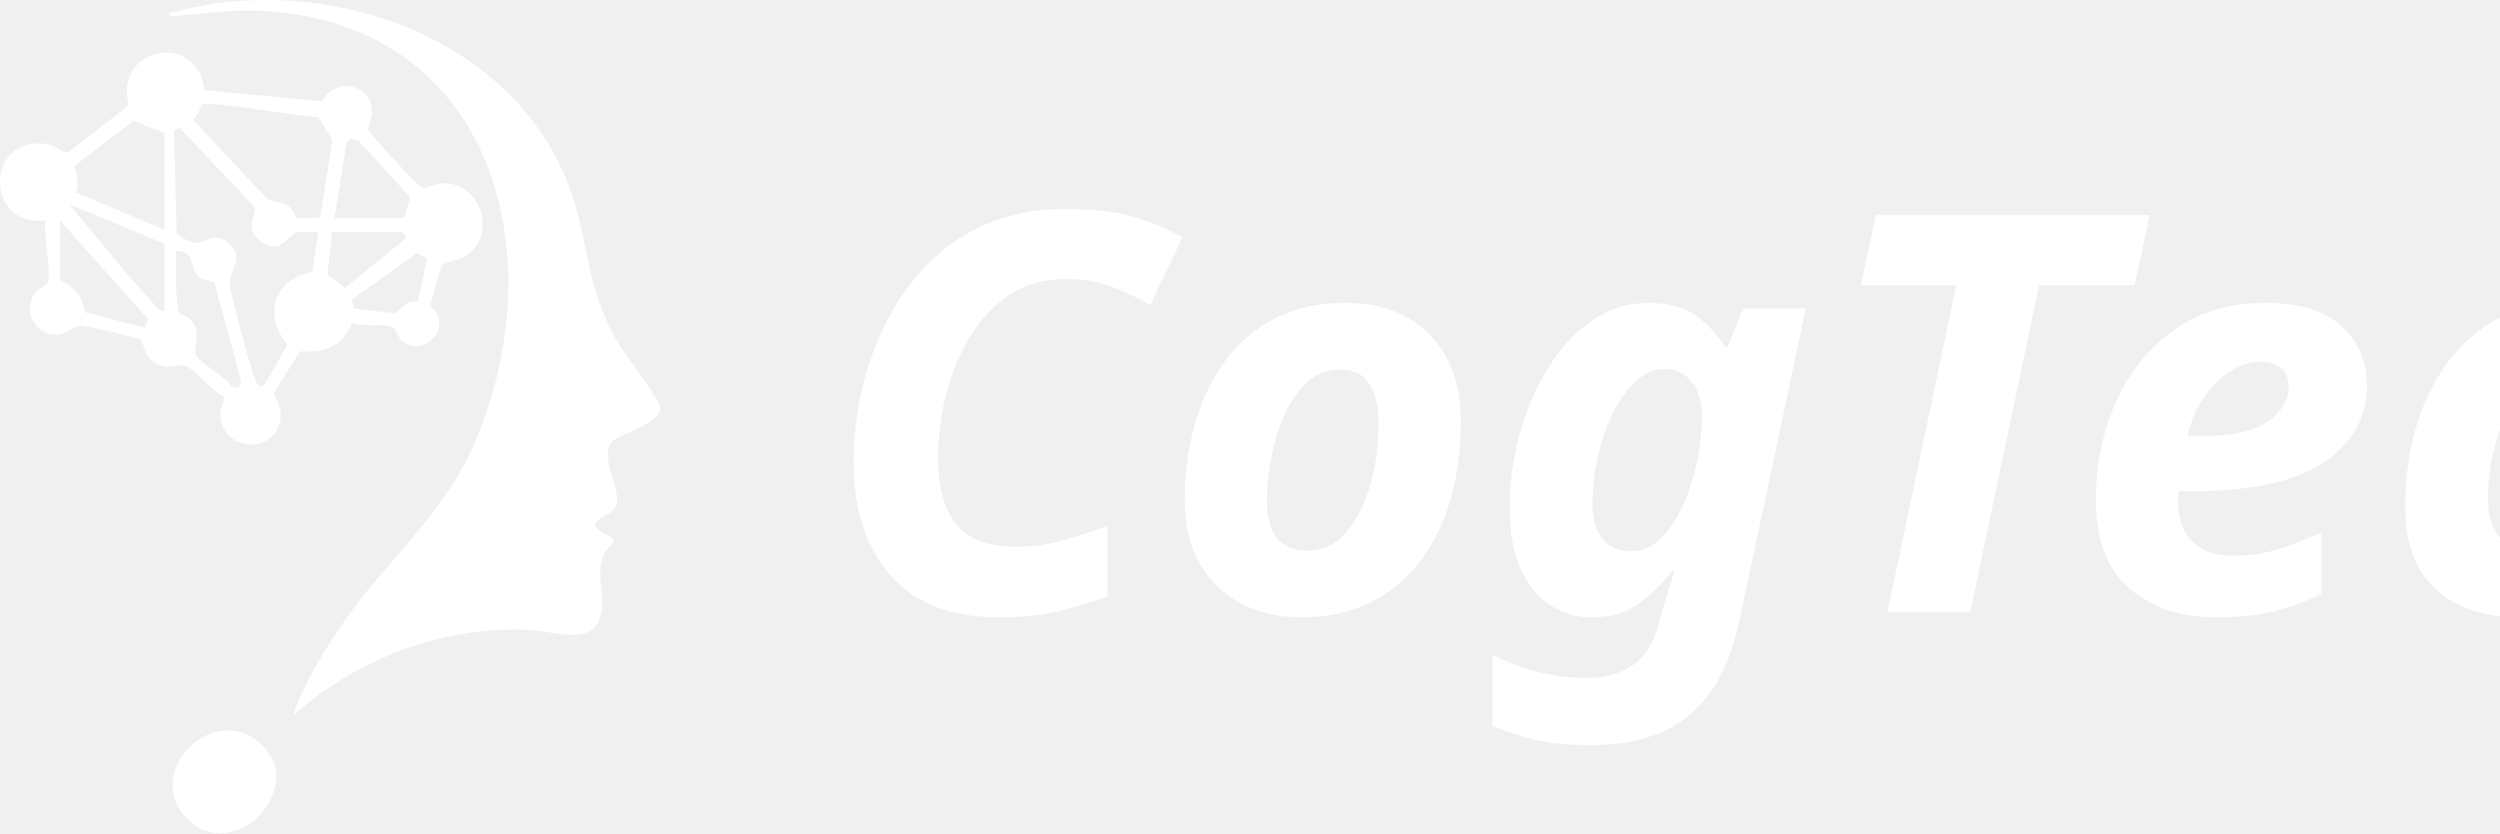
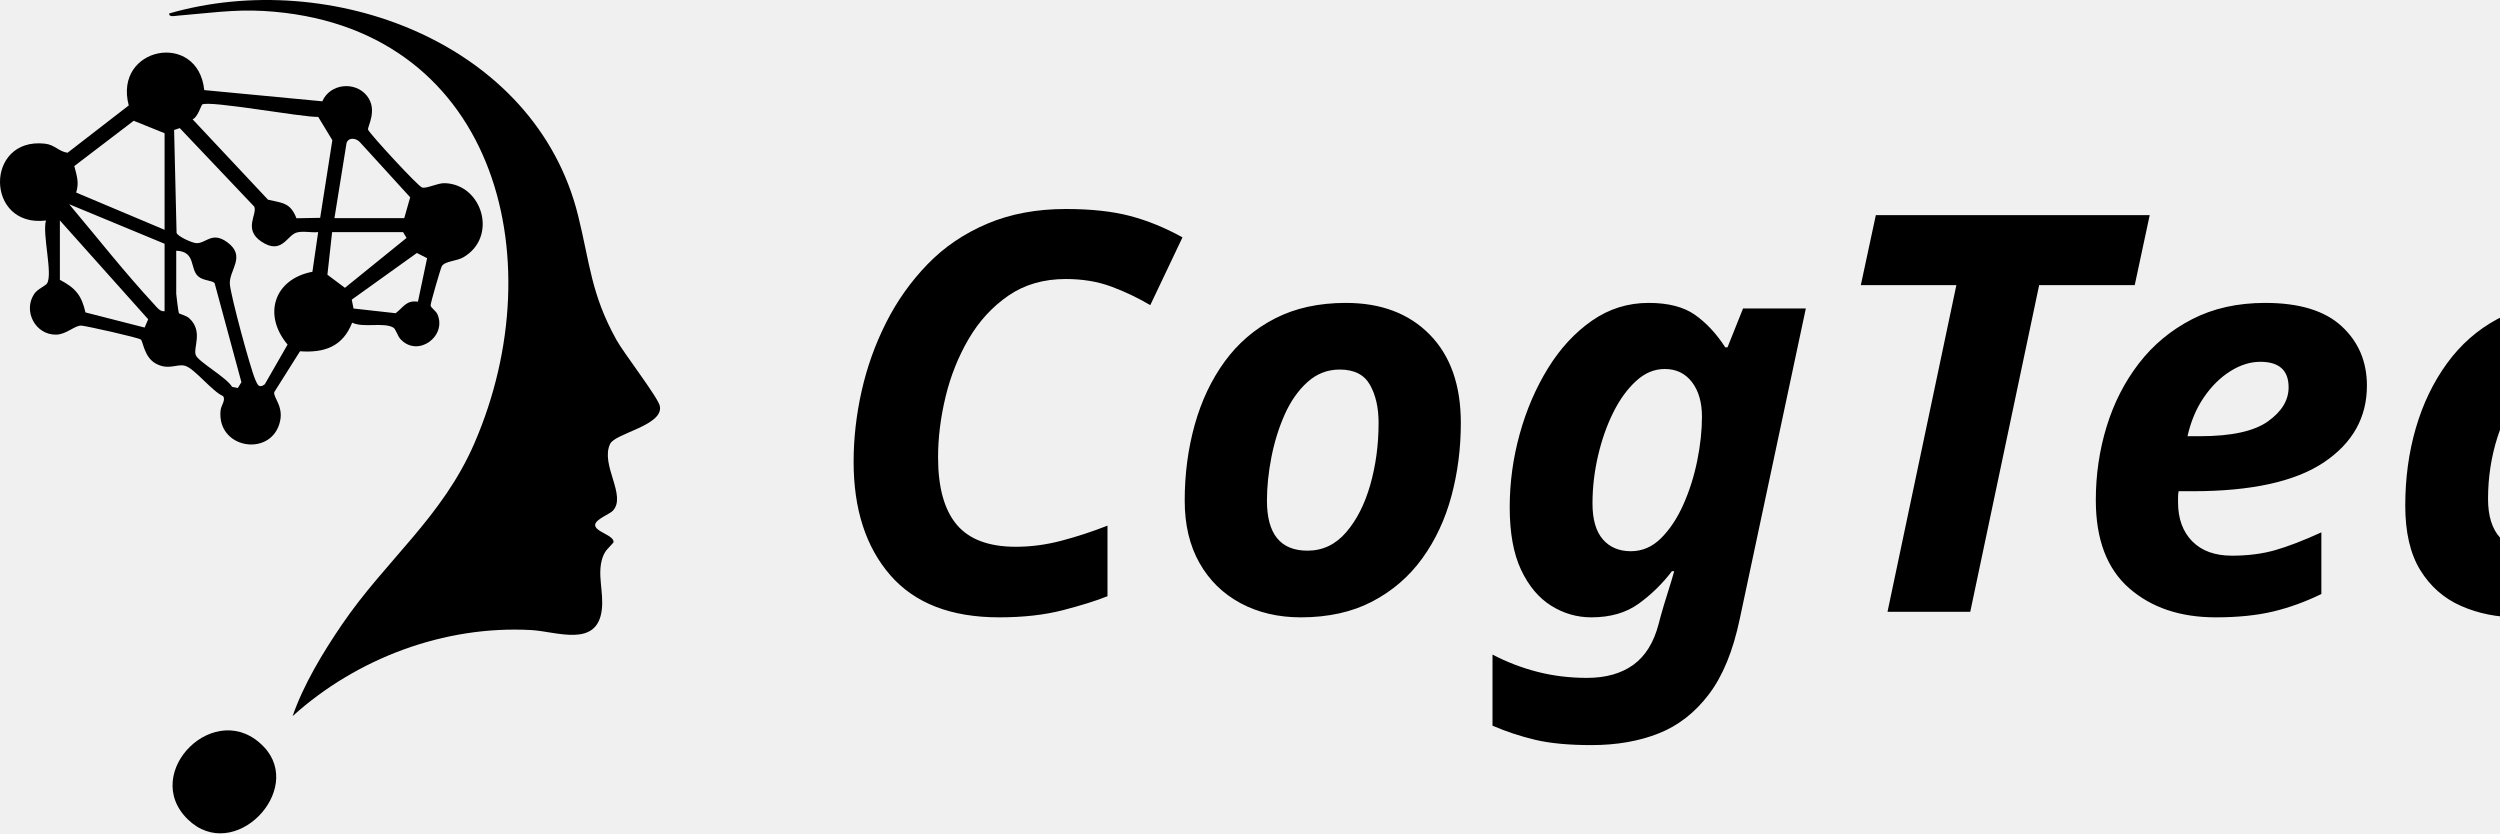
<svg xmlns="http://www.w3.org/2000/svg" id="Camada_2" data-name="Camada 2" viewBox="0 0 120 40" version="1.1" width="120" height="40">
  <defs id="defs1">
-     <style id="style1">
-       .cls-1 {
-         letter-spacing: -.03em;
-       }
- 
-       .cls-2, .cls-3 {
-         fill: #fff;
-       }
- 
-       .cls-4 {
-         letter-spacing: 0em;
-       }
- 
-       .cls-5 {
-         letter-spacing: -.07em;
-       }
- 
-       .cls-3 {
-         font-family: NewZen-ExtraBoldItalic, 'New Zen';
-         font-size: 228.77px;
-         font-style: italic;
-         font-weight: 700;
-       }
- 
-       .cls-6 {
-         letter-spacing: -.01em;
-       }
-     </style>
+     <style id="style1">.cls-1 { letter-spacing: -.03em; }
+ .cls-2, .cls-3 { fill: #fff; }
+ .cls-4 { letter-spacing: 0em; }
+ .cls-5 { letter-spacing: -.07em; }
+ .cls-3 { font-family: NewZen-ExtraBoldItalic, 'New Zen';        font-size: 228.77px;        font-style: italic;        font-weight: 700; }
+ .cls-6 { letter-spacing: -.01em; }
+ </style>
  </defs>
  <g id="Camada_1-2" data-name="Camada 1" transform="matrix(0.1116854,0,0,0.1116854,-0.00155287,1.2209169e-4)">
-     <path class="cls-2" d="m 263.44,219.46 c -1.38,1.49 -7.22,3.61 -7.62,5.94 -0.54,3.14 8.43,4.61 7.86,7.73 -1.96,2.28 -3.6,3.35 -4.66,6.4 -2.52,7.22 0.58,14.85 -0.38,22.62 -2.04,16.4 -19.49,9.22 -30.39,8.63 -37.34,-2.04 -75.01,12.17 -102.48,36.99 4.69,-13.56 13.05,-27.38 21.18,-39.31 18.94,-27.81 43.18,-46.14 56.98,-78.02 C 238.68,110.17 212.34,10.4 113.3,4.71 100.32,3.97 88.87,5.73 76.23,6.75 75.13,6.84 72.5,7.48 72.75,5.77 c 69.03,-19.91 157.24,12.34 175.7,86.79 5.15,20.78 5.55,33.76 16.49,53.51 3.15,5.7 17.91,24.76 18.66,28.43 1.7,8.33 -19.14,11.65 -21.36,16.26 -4.32,8.96 7.2,22.19 1.2,28.7 z" id="path1" />
-     <path class="cls-2" d="m 87.78,38.72 50.76,4.82 c 3.29,-7.67 14.16,-8.77 19.22,-2.3 4.77,6.11 -0.03,13.4 0.46,14.52 0.85,1.94 21.56,24.44 23.22,24.84 2.14,0.51 6.59,-1.99 9.77,-1.88 16.23,0.54 22.87,23.26 7.88,31.89 -2.87,1.65 -7.87,1.58 -9.2,3.8 -0.45,0.75 -4.91,16 -4.81,16.87 0.1,0.97 2.29,2.34 2.91,3.73 4.21,9.49 -8.33,18.75 -15.8,10.8 -1.46,-1.56 -2.01,-4.41 -3.19,-5.06 -4.3,-2.36 -12.73,0.27 -17.64,-2.07 -4.06,10.31 -11.87,13.02 -22.41,12.29 l -11.06,17.54 c -0.58,2.47 4.62,6.36 2.09,13.99 -4.62,13.94 -26.82,10.03 -25.17,-6.13 0.23,-2.27 2.36,-4.45 1.05,-6.14 -4.69,-2.06 -12.09,-11.67 -16.18,-12.98 -3.51,-1.13 -7.17,2.13 -12.84,-1.07 -4.83,-2.73 -5.35,-9.43 -6.27,-10.23 -0.99,-0.86 -23.62,-5.91 -25.59,-6.01 -2.79,-0.15 -6.38,3.77 -10.76,3.88 -8.96,0.23 -14.47,-10.16 -9.46,-17.56 1.42,-2.09 4.83,-3.39 5.5,-4.5 2.5,-4.12 -2.15,-21.13 -0.49,-27 C -6.34,98 -6.64,58.88 19.29,61.74 c 4.29,0.47 5.91,3.36 9.76,3.91 L 55.35,45.31 C 48.67,20.04 85.15,13.09 87.8,38.73 Z m 49.83,54.9 5.24,-33.37 -6.07,-10.01 c -6.85,0.23 -46.89,-7.21 -49.87,-5.32 -0.36,0.23 -2.04,5.69 -4.13,6.34 l 32.41,34.56 c 6.25,1.42 9.67,1.29 12.23,7.98 z M 70.75,98.76 V 57.26 L 57.48,51.9 31.95,71.37 c 1.05,4.14 2.17,7.11 0.79,11.38 l 38,16.01 z m 66,1 c -2.88,0.3 -6.59,-0.6 -9.3,0.2 -4.15,1.23 -6.38,9.79 -15.21,3.79 -7.77,-5.29 -1.5,-11.72 -2.96,-14.96 l -32.01,-33.74 -2.43,0.82 1.06,44.22 c 0.55,1.6 6.83,4.36 8.51,4.41 4.24,0.13 6.73,-5.26 13.39,-0.31 8.13,6.04 0.55,11.95 1,17.92 0.38,5.01 8.81,36.24 10.96,41.13 0.88,2.01 1.56,3.85 4.06,1.91 l 9.79,-17.06 c -10.73,-12.72 -5.87,-28.16 10.67,-31.29 l 2.47,-17.03 z m 37,-6 2.55,-8.97 -21.5,-23.58 c -1.53,-1.81 -4.9,-2.47 -5.85,0.26 l -5.2,32.29 z m -103,11 -41,-16.99 c 12.04,14.32 23.78,29.27 36.49,43 1.2,1.3 2.5,3.22 4.51,2.99 z m -45,-10 v 25.5 c 6.64,3.49 9.33,6.6 10.99,14.01 l 25.43,6.5 1.53,-3.56 -37.94,-42.46 z m 147.5,5 h -30.5 l -2.02,18.3 7.52,5.64 26.49,-21.45 -1.49,-2.48 z m -97.5,8 v 18.5 c 0,0.52 0.93,7.99 1.15,8.35 0.18,0.29 3.15,1 4.38,2.11 6.27,5.64 1.54,12.9 2.92,16 1.29,2.89 13.35,9.62 15.55,13.54 l 2.47,0.49 1.55,-2.49 -11.51,-42.53 c -1.01,-1.32 -4.79,-0.97 -7.05,-2.95 -3.75,-3.29 -0.89,-10.72 -9.47,-11.03 z m 107.82,3.19 -4.4,-2.22 -27.98,20.05 0.76,3.81 18.11,2.02 c 3.41,-2.61 4.54,-5.67 9.58,-4.96 l 3.93,-18.69 z" id="path2" />
-     <path class="cls-2" d="m 113.47,321.04 c 17.58,18.57 -12.9,50.42 -32.75,31.1 -20.63,-20.07 12.22,-52.79 32.75,-31.1 z" id="path3" />
-     <text class="cls-3" transform="translate(352.55,262.93)" id="text8" style="font-size:238.766px;letter-spacing:0px" x="0" y="0">
-       <tspan class="cls-6" x="0" y="0" id="tspan3" style="font-style:italic;font-variant:normal;font-weight:bold;font-stretch:normal;font-size:238.766px;font-family:'New Zen';-inkscape-font-specification:'New Zen Bold Italic';text-align:start;letter-spacing:0px;text-anchor:start">CogTec</tspan>
+     <path d="m 263.44,219.46 c -1.38,1.49 -7.22,3.61 -7.62,5.94 -0.54,3.14 8.43,4.61 7.86,7.73 -1.96,2.28 -3.6,3.35 -4.66,6.4 -2.52,7.22 0.58,14.85 -0.38,22.62 -2.04,16.4 -19.49,9.22 -30.39,8.63 -37.34,-2.04 -75.01,12.17 -102.48,36.99 4.69,-13.56 13.05,-27.38 21.18,-39.31 18.94,-27.81 43.18,-46.14 56.98,-78.02 C 238.68,110.17 212.34,10.4 113.3,4.71 100.32,3.97 88.87,5.73 76.23,6.75 75.13,6.84 72.5,7.48 72.75,5.77 c 69.03,-19.91 157.24,12.34 175.7,86.79 5.15,20.78 5.55,33.76 16.49,53.51 3.15,5.7 17.91,24.76 18.66,28.43 1.7,8.33 -19.14,11.65 -21.36,16.26 -4.32,8.96 7.2,22.19 1.2,28.7 z" id="path1" />
+     <path d="m 87.78,38.72 50.76,4.82 c 3.29,-7.67 14.16,-8.77 19.22,-2.3 4.77,6.11 -0.03,13.4 0.46,14.52 0.85,1.94 21.56,24.44 23.22,24.84 2.14,0.51 6.59,-1.99 9.77,-1.88 16.23,0.54 22.87,23.26 7.88,31.89 -2.87,1.65 -7.87,1.58 -9.2,3.8 -0.45,0.75 -4.91,16 -4.81,16.87 0.1,0.97 2.29,2.34 2.91,3.73 4.21,9.49 -8.33,18.75 -15.8,10.8 -1.46,-1.56 -2.01,-4.41 -3.19,-5.06 -4.3,-2.36 -12.73,0.27 -17.64,-2.07 -4.06,10.31 -11.87,13.02 -22.41,12.29 l -11.06,17.54 c -0.58,2.47 4.62,6.36 2.09,13.99 -4.62,13.94 -26.82,10.03 -25.17,-6.13 0.23,-2.27 2.36,-4.45 1.05,-6.14 -4.69,-2.06 -12.09,-11.67 -16.18,-12.98 -3.51,-1.13 -7.17,2.13 -12.84,-1.07 -4.83,-2.73 -5.35,-9.43 -6.27,-10.23 -0.99,-0.86 -23.62,-5.91 -25.59,-6.01 -2.79,-0.15 -6.38,3.77 -10.76,3.88 -8.96,0.23 -14.47,-10.16 -9.46,-17.56 1.42,-2.09 4.83,-3.39 5.5,-4.5 2.5,-4.12 -2.15,-21.13 -0.49,-27 C -6.34,98 -6.64,58.88 19.29,61.74 c 4.29,0.47 5.91,3.36 9.76,3.91 L 55.35,45.31 C 48.67,20.04 85.15,13.09 87.8,38.73 Z m 49.83,54.9 5.24,-33.37 -6.07,-10.01 c -6.85,0.23 -46.89,-7.21 -49.87,-5.32 -0.36,0.23 -2.04,5.69 -4.13,6.34 l 32.41,34.56 c 6.25,1.42 9.67,1.29 12.23,7.98 z M 70.75,98.76 V 57.26 L 57.48,51.9 31.95,71.37 c 1.05,4.14 2.17,7.11 0.79,11.38 l 38,16.01 z m 66,1 c -2.88,0.3 -6.59,-0.6 -9.3,0.2 -4.15,1.23 -6.38,9.79 -15.21,3.79 -7.77,-5.29 -1.5,-11.72 -2.96,-14.96 l -32.01,-33.74 -2.43,0.82 1.06,44.22 c 0.55,1.6 6.83,4.36 8.51,4.41 4.24,0.13 6.73,-5.26 13.39,-0.31 8.13,6.04 0.55,11.95 1,17.92 0.38,5.01 8.81,36.24 10.96,41.13 0.88,2.01 1.56,3.85 4.06,1.91 l 9.79,-17.06 c -10.73,-12.72 -5.87,-28.16 10.67,-31.29 l 2.47,-17.03 z m 37,-6 2.55,-8.97 -21.5,-23.58 c -1.53,-1.81 -4.9,-2.47 -5.85,0.26 l -5.2,32.29 z m -103,11 -41,-16.99 c 12.04,14.32 23.78,29.27 36.49,43 1.2,1.3 2.5,3.22 4.51,2.99 z m -45,-10 v 25.5 c 6.64,3.49 9.33,6.6 10.99,14.01 l 25.43,6.5 1.53,-3.56 -37.94,-42.46 z m 147.5,5 h -30.5 l -2.02,18.3 7.52,5.64 26.49,-21.45 -1.49,-2.48 z m -97.5,8 v 18.5 c 0,0.52 0.93,7.99 1.15,8.35 0.18,0.29 3.15,1 4.38,2.11 6.27,5.64 1.54,12.9 2.92,16 1.29,2.89 13.35,9.62 15.55,13.54 l 2.47,0.49 1.55,-2.49 -11.51,-42.53 c -1.01,-1.32 -4.79,-0.97 -7.05,-2.95 -3.75,-3.29 -0.89,-10.72 -9.47,-11.03 z m 107.82,3.19 -4.4,-2.22 -27.98,20.05 0.76,3.81 18.11,2.02 c 3.41,-2.61 4.54,-5.67 9.58,-4.96 l 3.93,-18.69 z" id="path2" />
+     <path d="m 113.47,321.04 c 17.58,18.57 -12.9,50.42 -32.75,31.1 -20.63,-20.07 12.22,-52.79 32.75,-31.1 z" id="path3" />
+     <text transform="translate(352.55,262.93)" id="text8" style="font-size:238.766px" x="0" y="0">
+       <tspan x="0" y="0" id="tspan3" style="font-style:italic;font-variant:normal;font-weight:bold;font-stretch:normal;font-size:238.766px;font-family:'New Zen';-inkscape-font-specification:'New Zen Bold Italic';text-align:start;letter-spacing:0px;text-anchor:start">CogTec</tspan>
    </text>
  </g>
</svg>
